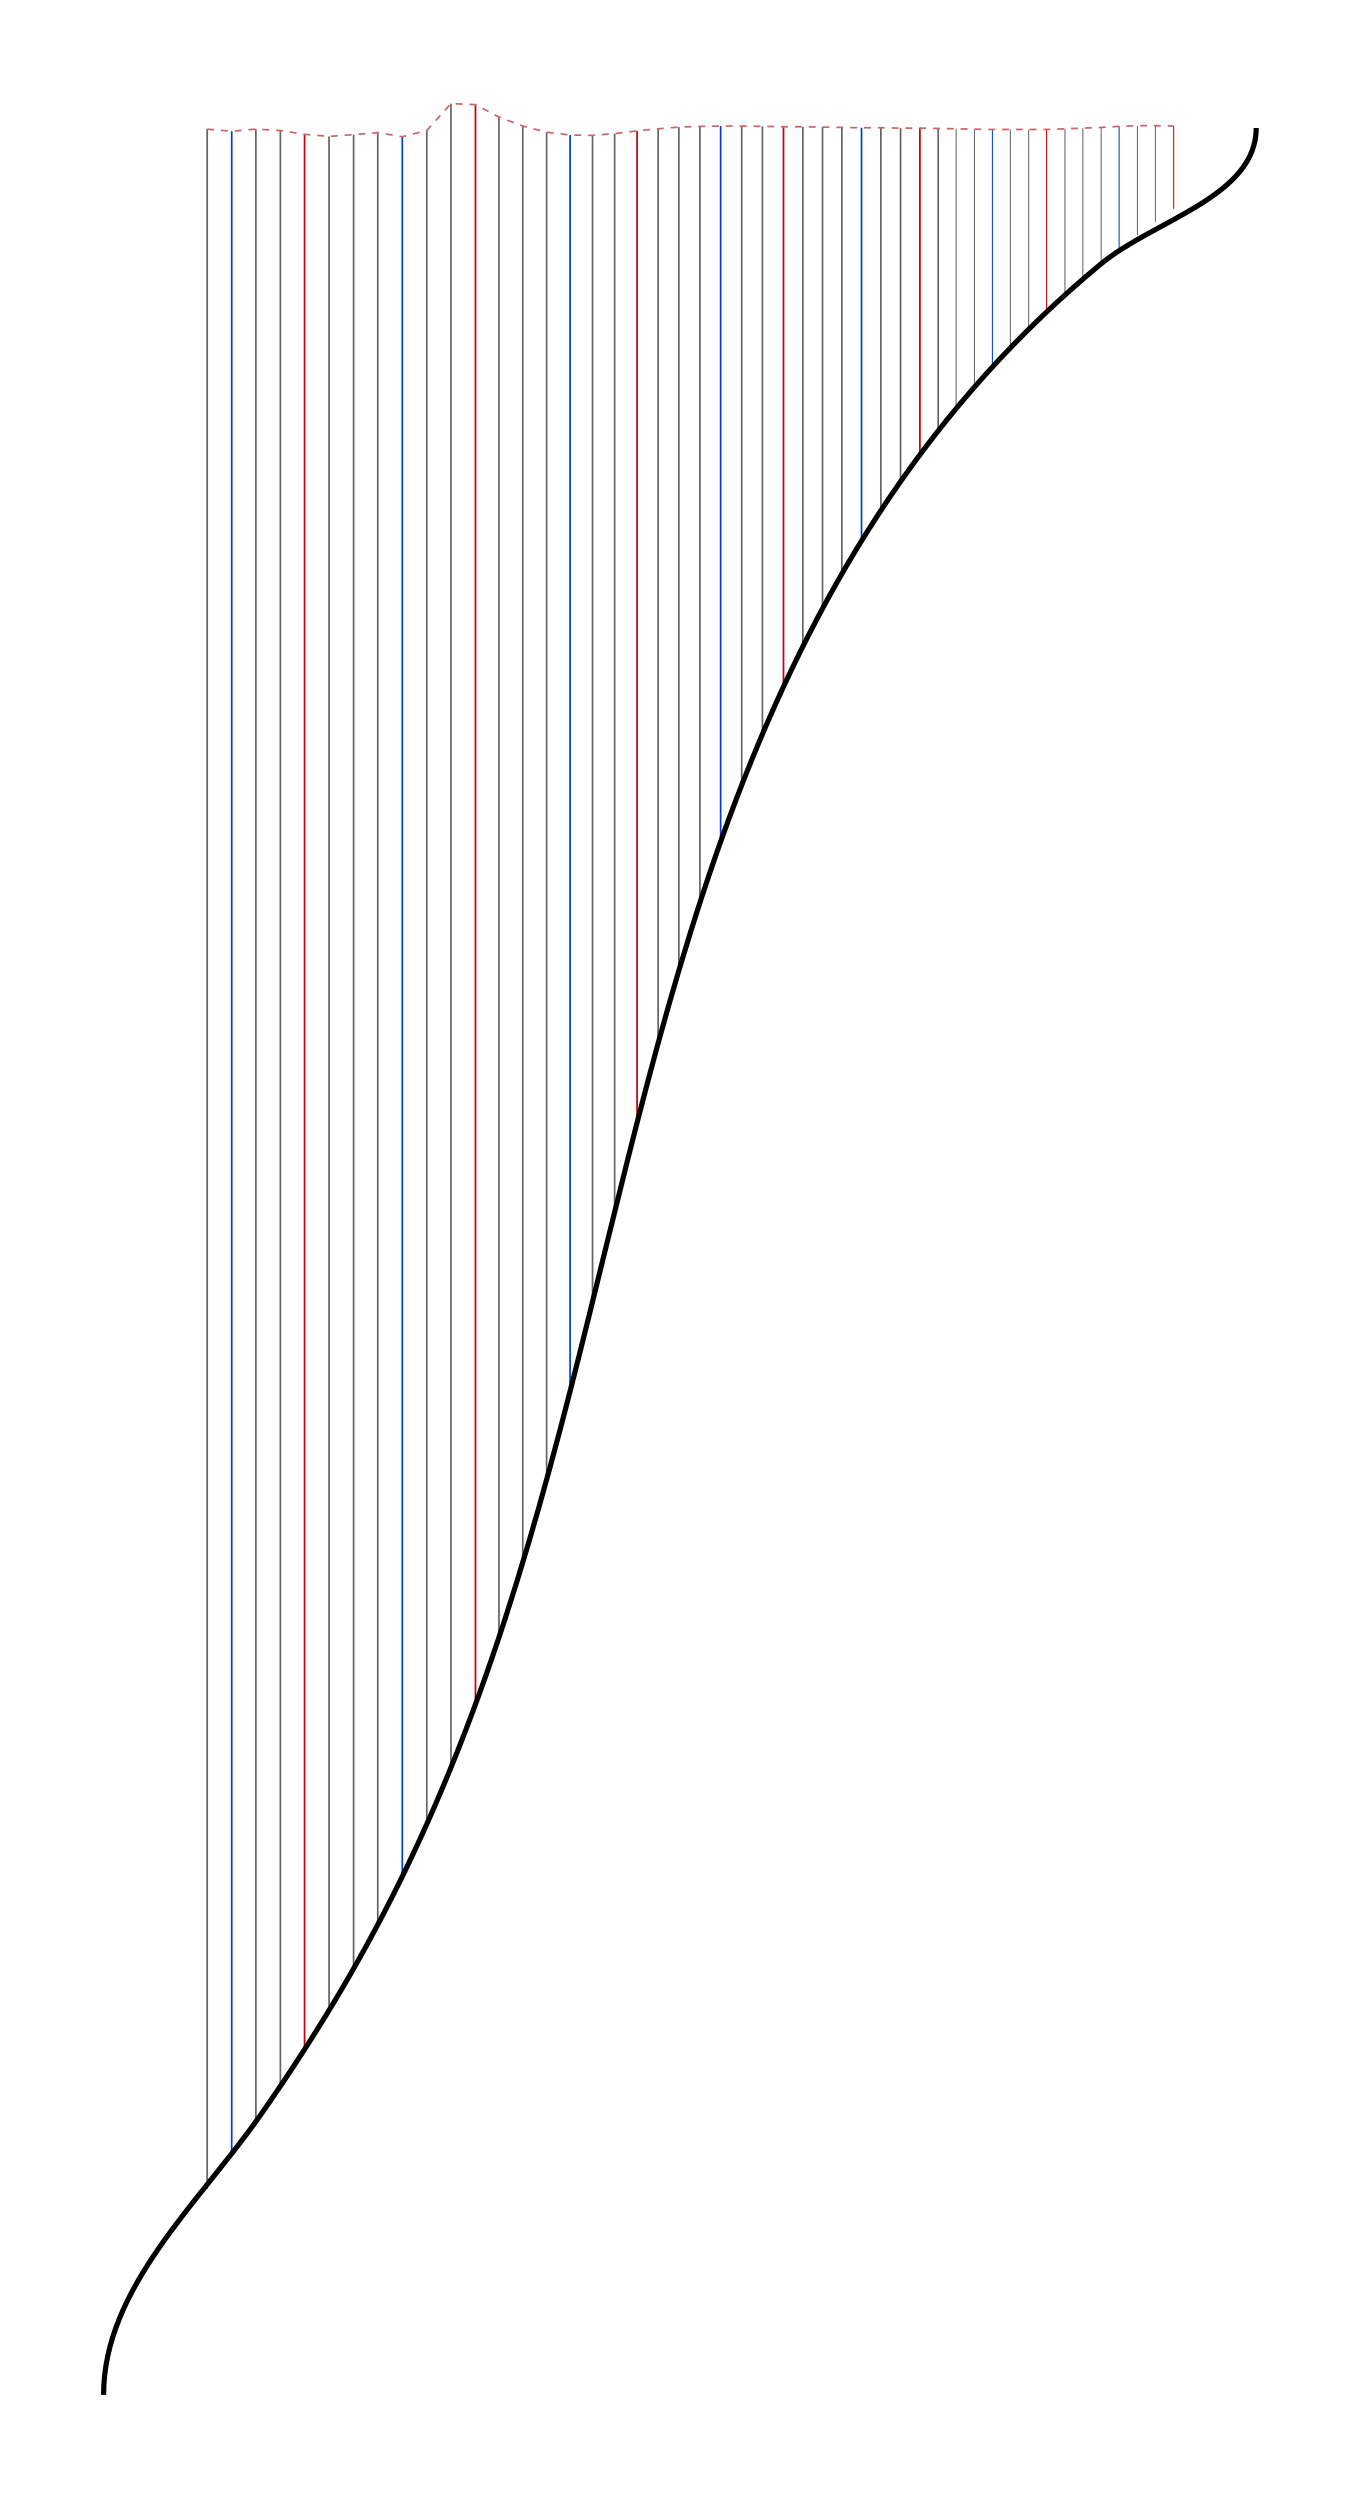
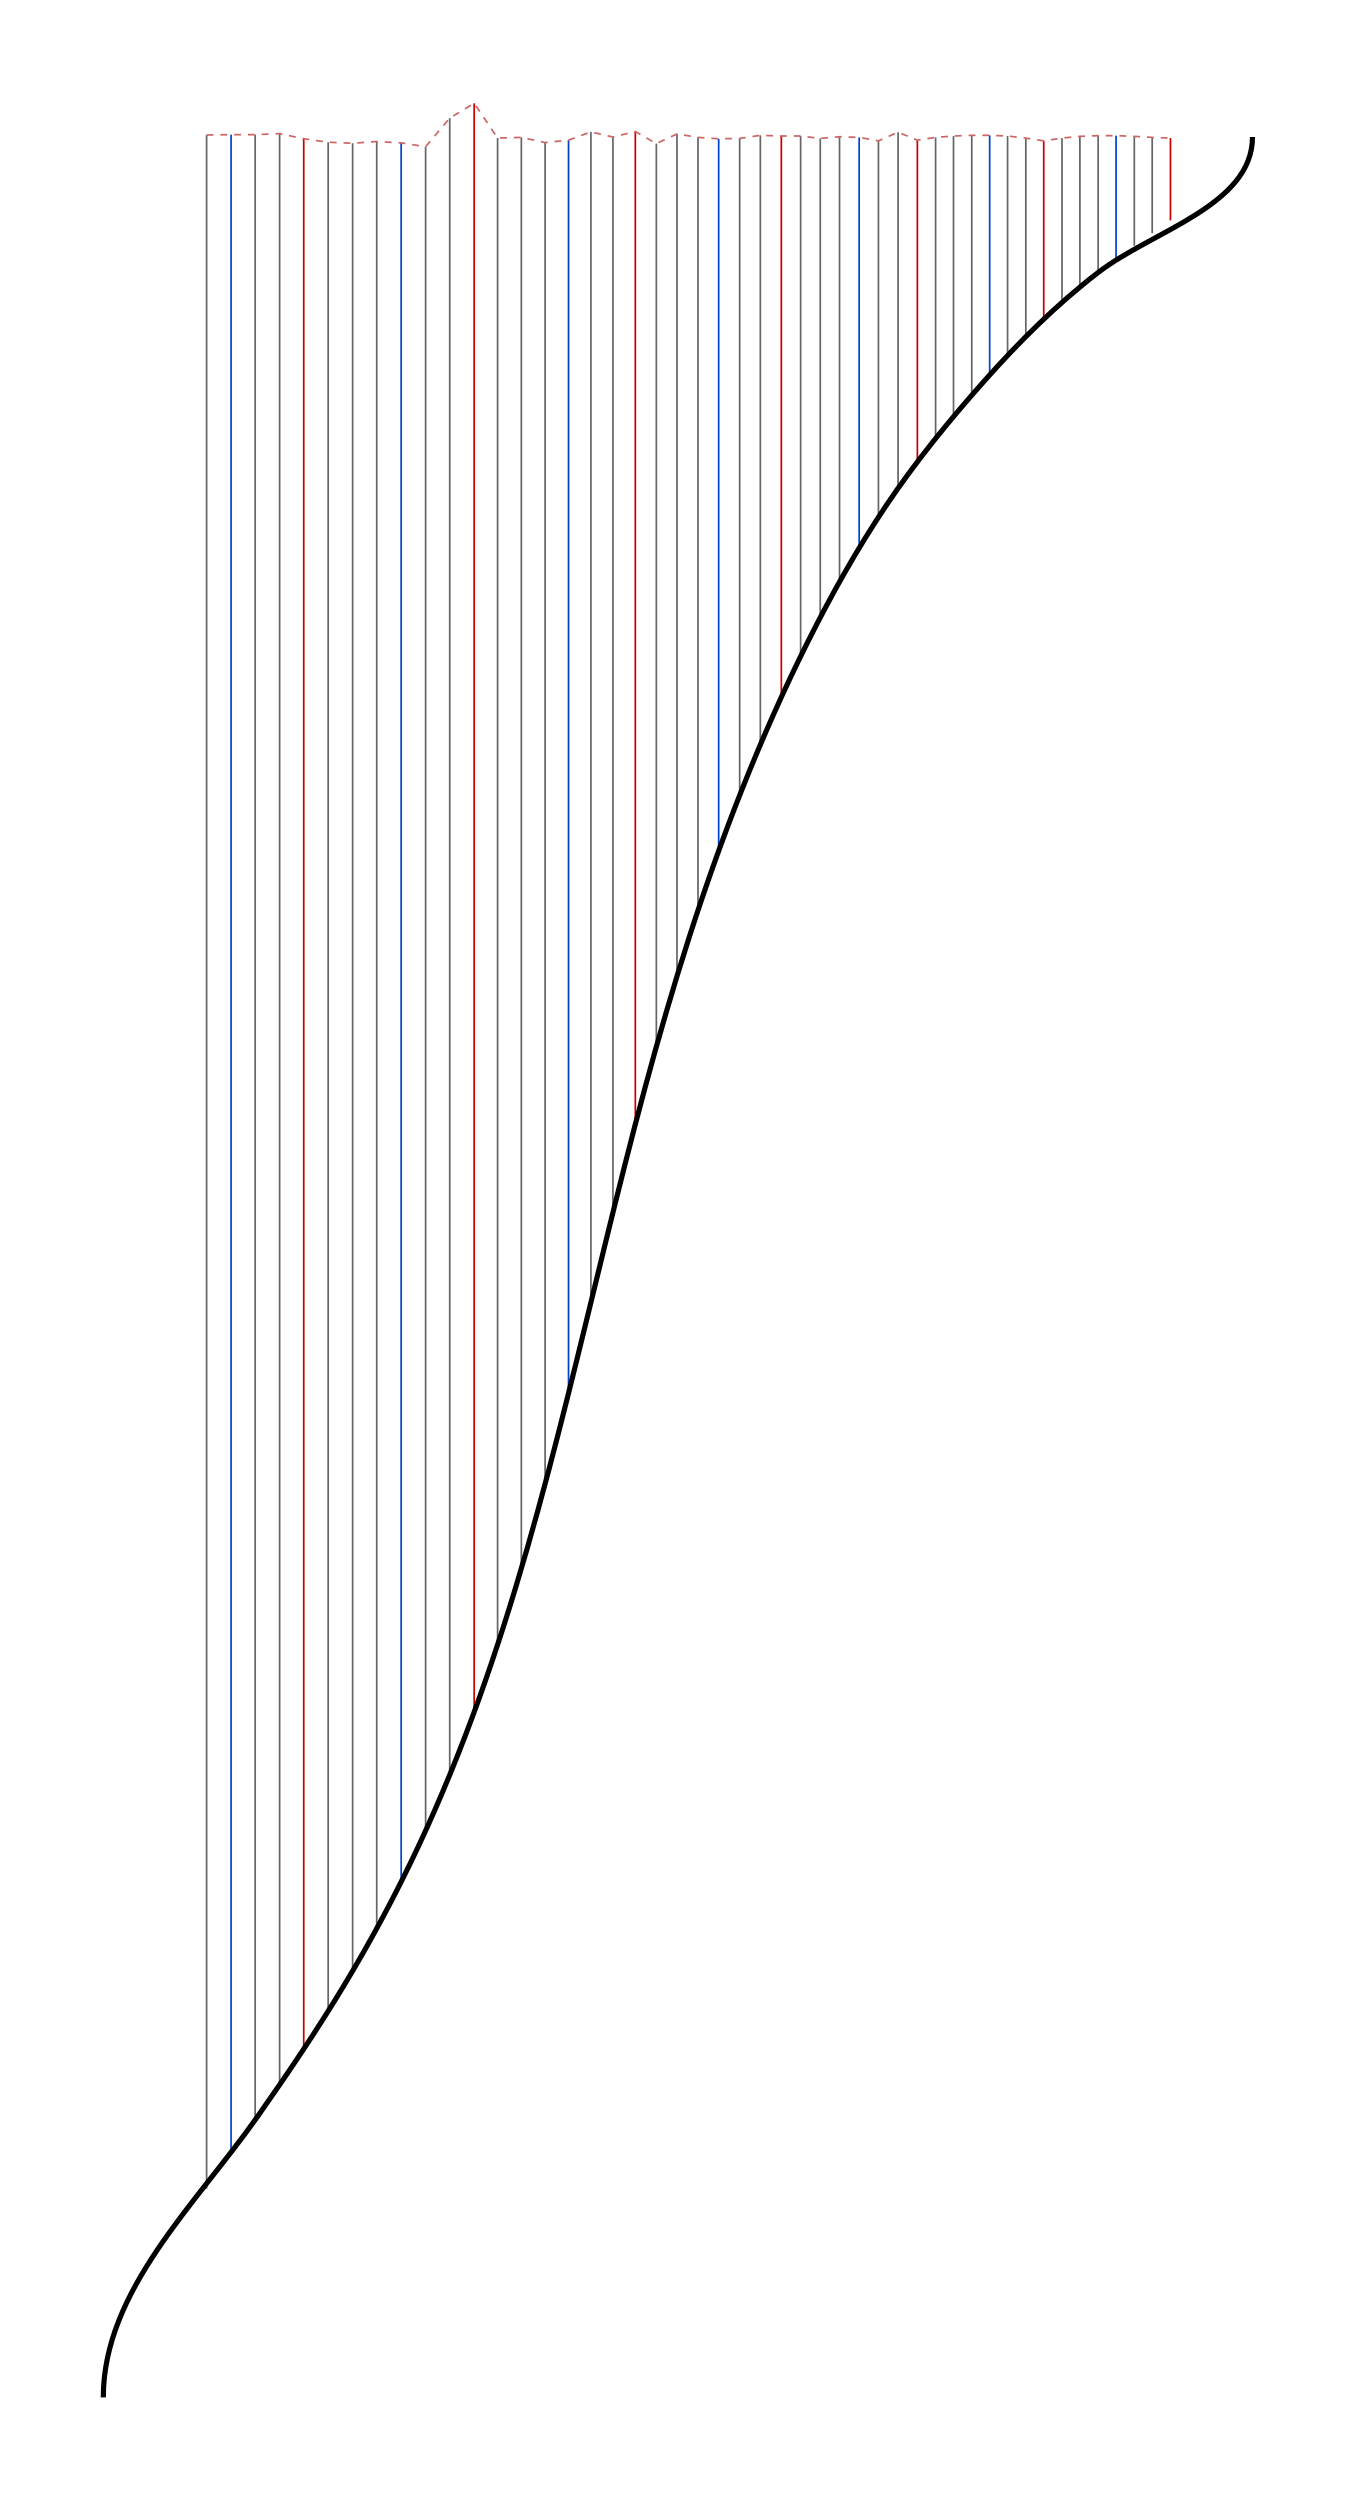
- <svg xmlns="http://www.w3.org/2000/svg" width="394" height="724" viewBox="0 0 394 724">
-   <line x1="60.0" y1="37.4" x2="60.0" y2="633.9" stroke="#666" stroke-width="0.5" />
-   <line x1="67.1" y1="38.0" x2="67.1" y2="624.3" stroke="#0044cc" stroke-width="0.5" />
-   <line x1="74.1" y1="37.4" x2="74.1" y2="614.4" stroke="#666" stroke-width="0.5" />
-   <line x1="81.2" y1="37.8" x2="81.2" y2="604.2" stroke="#666" stroke-width="0.5" />
-   <line x1="88.2" y1="38.9" x2="88.2" y2="593.5" stroke="#cc0000" stroke-width="0.5" />
-   <line x1="95.3" y1="39.5" x2="95.3" y2="582.2" stroke="#666" stroke-width="0.5" />
-   <line x1="102.4" y1="39.0" x2="102.4" y2="570.2" stroke="#666" stroke-width="0.5" />
-   <line x1="109.4" y1="38.4" x2="109.4" y2="557.3" stroke="#666" stroke-width="0.5" />
-   <line x1="116.5" y1="39.6" x2="116.5" y2="543.4" stroke="#0044cc" stroke-width="0.5" />
-   <line x1="123.6" y1="37.8" x2="123.6" y2="528.4" stroke="#666" stroke-width="0.5" />
-   <line x1="130.6" y1="30.0" x2="130.6" y2="511.8" stroke="#666" stroke-width="0.5" />
-   <line x1="137.7" y1="30.3" x2="137.7" y2="493.6" stroke="#cc0000" stroke-width="0.5" />
-   <line x1="144.5" y1="33.9" x2="144.5" y2="474.1" stroke="#666" stroke-width="0.5" />
-   <line x1="151.4" y1="36.5" x2="151.4" y2="452.5" stroke="#666" stroke-width="0.5" />
-   <line x1="158.3" y1="38.3" x2="158.3" y2="428.7" stroke="#666" stroke-width="0.5" />
-   <line x1="165.1" y1="39.1" x2="165.1" y2="402.8" stroke="#0044cc" stroke-width="0.5" />
-   <line x1="171.6" y1="39.2" x2="171.6" y2="377.1" stroke="#666" stroke-width="0.5" />
-   <line x1="178.0" y1="38.7" x2="178.0" y2="350.8" stroke="#666" stroke-width="0.5" />
-   <line x1="184.5" y1="37.9" x2="184.5" y2="325.2" stroke="#cc0000" stroke-width="0.5" />
-   <line x1="190.6" y1="37.3" x2="190.6" y2="302.3" stroke="#666" stroke-width="0.5" />
-   <line x1="196.6" y1="36.8" x2="196.6" y2="281.0" stroke="#666" stroke-width="0.5" />
-   <line x1="202.7" y1="36.6" x2="202.7" y2="261.5" stroke="#666" stroke-width="0.5" />
-   <line x1="208.7" y1="36.5" x2="208.7" y2="243.7" stroke="#0044cc" stroke-width="0.5" />
-   <line x1="214.8" y1="36.5" x2="214.8" y2="227.5" stroke="#666" stroke-width="0.5" />
-   <line x1="220.8" y1="36.6" x2="220.8" y2="212.6" stroke="#666" stroke-width="0.5" />
-   <line x1="226.9" y1="36.7" x2="226.9" y2="199.0" stroke="#cc0000" stroke-width="0.5" />
-   <line x1="232.5" y1="36.7" x2="232.5" y2="187.2" stroke="#666" stroke-width="0.5" />
-   <line x1="238.2" y1="36.8" x2="238.2" y2="176.3" stroke="#666" stroke-width="0.5" />
-   <line x1="243.8" y1="36.9" x2="243.8" y2="166.2" stroke="#666" stroke-width="0.5" />
-   <line x1="249.5" y1="37.0" x2="249.5" y2="156.7" stroke="#0044cc" stroke-width="0.5" />
-   <line x1="255.1" y1="37.0" x2="255.1" y2="147.8" stroke="#666" stroke-width="0.5" />
-   <line x1="260.8" y1="37.1" x2="260.8" y2="139.5" stroke="#666" stroke-width="0.5" />
-   <line x1="266.4" y1="37.1" x2="266.4" y2="131.7" stroke="#cc0000" stroke-width="0.5" />
-   <line x1="271.7" y1="37.2" x2="271.7" y2="124.8" stroke="#666" stroke-width="0.5" />
-   <line x1="276.9" y1="37.3" x2="276.9" y2="118.3" stroke="#666" stroke-width="0.3" />
-   <line x1="282.2" y1="37.4" x2="282.2" y2="112.1" stroke="#666" stroke-width="0.3" />
-   <line x1="287.4" y1="37.5" x2="287.4" y2="106.3" stroke="#0044cc" stroke-width="0.3" />
-   <line x1="292.6" y1="37.5" x2="292.6" y2="100.7" stroke="#666" stroke-width="0.3" />
-   <line x1="297.9" y1="37.5" x2="297.9" y2="95.4" stroke="#666" stroke-width="0.3" />
-   <line x1="303.1" y1="37.5" x2="303.1" y2="90.3" stroke="#cc0000" stroke-width="0.3" />
-   <line x1="308.4" y1="37.3" x2="308.4" y2="85.4" stroke="#666" stroke-width="0.3" />
-   <line x1="313.6" y1="37.1" x2="313.6" y2="80.8" stroke="#666" stroke-width="0.3" />
-   <line x1="318.9" y1="36.9" x2="318.9" y2="76.4" stroke="#666" stroke-width="0.3" />
-   <line x1="324.1" y1="36.6" x2="324.1" y2="72.2" stroke="#0044cc" stroke-width="0.3" />
-   <line x1="329.4" y1="36.4" x2="329.4" y2="68.1" stroke="#666" stroke-width="0.3" />
-   <line x1="334.6" y1="36.4" x2="334.6" y2="64.2" stroke="#666" stroke-width="0.3" />
-   <line x1="339.9" y1="36.5" x2="339.9" y2="60.5" stroke="#cc0000" stroke-width="0.3" />
-   <path d="M 60.0,37.4 L 67.1,38.0 L 74.1,37.4 L 81.2,37.8 L 88.2,38.9 L 95.3,39.5 L 102.4,39.0 L 109.4,38.4 L 116.5,39.6 L 123.6,37.8 L 130.6,30.0 L 137.7,30.3 L 144.5,33.9 L 151.4,36.5 L 158.3,38.3 L 165.1,39.1 L 171.6,39.2 L 178.0,38.7 L 184.5,37.9 L 190.6,37.3 L 196.6,36.8 L 202.7,36.6 L 208.7,36.5 L 214.8,36.5 L 220.8,36.6 L 226.9,36.7 L 232.5,36.7 L 238.2,36.8 L 243.8,36.9 L 249.5,37.0 L 255.1,37.0 L 260.8,37.1 L 266.4,37.1 L 271.7,37.2 L 276.9,37.3 L 282.2,37.4 L 287.4,37.5 L 292.6,37.5 L 297.9,37.5 L 303.1,37.5 L 308.4,37.3 L 313.6,37.1 L 318.9,36.9 L 324.1,36.6 L 329.4,36.4 L 334.6,36.4 L 339.9,36.5" fill="none" stroke="#c66" stroke-width="0.5" stroke-dasharray="2,2" />
-   <path d="M 30.00,693.56 C 30.00,662.64 57.64,637.98 75.36,612.64 C 84.16,600.04 92.54,587.12 100.27,573.83 C 107.96,560.60 115.02,546.98 121.42,533.07 C 127.80,519.20 133.54,505.04 138.75,490.69 C 143.96,476.36 148.65,461.83 152.97,447.20 C 157.30,432.56 161.27,417.81 165.07,403.02 C 168.87,388.19 172.50,373.32 176.16,358.45 C 179.83,343.55 183.52,328.66 187.44,313.82 C 191.37,298.97 195.53,284.16 200.12,269.50 C 204.70,254.83 209.72,240.28 215.34,225.97 C 220.95,211.68 227.18,197.62 234.16,183.95 C 241.12,170.31 248.86,157.03 257.43,144.35 C 265.99,131.67 275.42,119.54 285.66,108.18 C 295.93,96.81 307.05,86.16 318.87,76.40 C 334.22,63.73 363.80,56.98 363.80,37.07" fill="none" stroke="black" stroke-width="1.5" />
+ <svg xmlns="http://www.w3.org/2000/svg" width="394" height="726" viewBox="0 0 394 726">
+   <line x1="60.0" y1="39.2" x2="60.0" y2="635.6" stroke="#666" stroke-width="0.5" />
+   <line x1="67.1" y1="39.1" x2="67.1" y2="625.6" stroke="#0044cc" stroke-width="0.5" />
+   <line x1="74.1" y1="39.1" x2="74.1" y2="615.6" stroke="#666" stroke-width="0.5" />
+   <line x1="81.2" y1="38.8" x2="81.2" y2="605.4" stroke="#666" stroke-width="0.5" />
+   <line x1="88.2" y1="40.3" x2="88.2" y2="595.0" stroke="#cc0000" stroke-width="0.5" />
+   <line x1="95.3" y1="41.3" x2="95.3" y2="584.0" stroke="#666" stroke-width="0.5" />
+   <line x1="102.4" y1="41.6" x2="102.4" y2="572.4" stroke="#666" stroke-width="0.5" />
+   <line x1="109.4" y1="41.1" x2="109.4" y2="560.0" stroke="#666" stroke-width="0.5" />
+   <line x1="116.5" y1="41.5" x2="116.5" y2="546.5" stroke="#0044cc" stroke-width="0.5" />
+   <line x1="123.6" y1="42.6" x2="123.6" y2="531.7" stroke="#666" stroke-width="0.5" />
+   <line x1="130.6" y1="34.3" x2="130.6" y2="515.4" stroke="#666" stroke-width="0.5" />
+   <line x1="137.7" y1="30.0" x2="137.7" y2="497.2" stroke="#cc0000" stroke-width="0.5" />
+   <line x1="144.5" y1="40.1" x2="144.5" y2="477.5" stroke="#666" stroke-width="0.5" />
+   <line x1="151.4" y1="39.9" x2="151.4" y2="455.5" stroke="#666" stroke-width="0.5" />
+   <line x1="158.3" y1="41.4" x2="158.3" y2="431.1" stroke="#666" stroke-width="0.5" />
+   <line x1="165.1" y1="40.7" x2="165.1" y2="404.5" stroke="#0044cc" stroke-width="0.5" />
+   <line x1="171.6" y1="38.3" x2="171.6" y2="378.3" stroke="#666" stroke-width="0.5" />
+   <line x1="178.0" y1="39.8" x2="178.0" y2="351.9" stroke="#666" stroke-width="0.5" />
+   <line x1="184.5" y1="38.2" x2="184.5" y2="326.5" stroke="#cc0000" stroke-width="0.5" />
+   <line x1="190.6" y1="41.7" x2="190.6" y2="304.2" stroke="#666" stroke-width="0.5" />
+   <line x1="196.6" y1="38.9" x2="196.6" y2="283.5" stroke="#666" stroke-width="0.5" />
+   <line x1="202.7" y1="39.9" x2="202.7" y2="264.5" stroke="#666" stroke-width="0.5" />
+   <line x1="208.7" y1="40.3" x2="208.7" y2="247.1" stroke="#0044cc" stroke-width="0.5" />
+   <line x1="214.8" y1="40.2" x2="214.8" y2="231.1" stroke="#666" stroke-width="0.5" />
+   <line x1="220.8" y1="39.3" x2="220.8" y2="216.2" stroke="#666" stroke-width="0.5" />
+   <line x1="226.9" y1="39.5" x2="226.9" y2="202.5" stroke="#cc0000" stroke-width="0.5" />
+   <line x1="232.5" y1="39.5" x2="232.5" y2="190.6" stroke="#666" stroke-width="0.5" />
+   <line x1="238.2" y1="40.2" x2="238.2" y2="179.4" stroke="#666" stroke-width="0.5" />
+   <line x1="243.8" y1="39.7" x2="243.8" y2="169.0" stroke="#666" stroke-width="0.5" />
+   <line x1="249.5" y1="39.9" x2="249.5" y2="159.2" stroke="#0044cc" stroke-width="0.5" />
+   <line x1="255.1" y1="40.9" x2="255.1" y2="150.2" stroke="#666" stroke-width="0.5" />
+   <line x1="260.8" y1="38.4" x2="260.8" y2="141.8" stroke="#666" stroke-width="0.5" />
+   <line x1="266.4" y1="40.7" x2="266.4" y2="134.1" stroke="#cc0000" stroke-width="0.5" />
+   <line x1="271.7" y1="39.9" x2="271.7" y2="127.4" stroke="#666" stroke-width="0.5" />
+   <line x1="276.9" y1="39.5" x2="276.9" y2="121.0" stroke="#666" stroke-width="0.5" />
+   <line x1="282.2" y1="39.3" x2="282.2" y2="114.8" stroke="#666" stroke-width="0.5" />
+   <line x1="287.4" y1="39.3" x2="287.4" y2="108.9" stroke="#0044cc" stroke-width="0.5" />
+   <line x1="292.6" y1="39.5" x2="292.6" y2="103.2" stroke="#666" stroke-width="0.5" />
+   <line x1="297.9" y1="40.1" x2="297.9" y2="97.7" stroke="#666" stroke-width="0.5" />
+   <line x1="303.1" y1="40.9" x2="303.1" y2="92.6" stroke="#cc0000" stroke-width="0.5" />
+   <line x1="308.4" y1="40.1" x2="308.4" y2="87.8" stroke="#666" stroke-width="0.5" />
+   <line x1="313.6" y1="39.6" x2="313.6" y2="83.3" stroke="#666" stroke-width="0.5" />
+   <line x1="318.9" y1="39.4" x2="318.9" y2="79.2" stroke="#666" stroke-width="0.5" />
+   <line x1="324.1" y1="39.4" x2="324.1" y2="75.2" stroke="#0044cc" stroke-width="0.5" />
+   <line x1="329.4" y1="39.6" x2="329.4" y2="71.4" stroke="#666" stroke-width="0.5" />
+   <line x1="334.6" y1="39.9" x2="334.6" y2="67.7" stroke="#666" stroke-width="0.5" />
+   <line x1="339.9" y1="40.1" x2="339.9" y2="64.0" stroke="#cc0000" stroke-width="0.5" />
+   <path d="M 60.0,39.2 L 67.1,39.1 L 74.1,39.1 L 81.2,38.8 L 88.2,40.3 L 95.3,41.3 L 102.4,41.6 L 109.4,41.1 L 116.5,41.5 L 123.6,42.6 L 130.6,34.3 L 137.7,30.0 L 144.5,40.1 L 151.4,39.9 L 158.3,41.4 L 165.1,40.7 L 171.6,38.3 L 178.0,39.8 L 184.5,38.2 L 190.6,41.7 L 196.6,38.9 L 202.7,39.9 L 208.7,40.3 L 214.8,40.2 L 220.8,39.3 L 226.9,39.5 L 232.5,39.5 L 238.2,40.2 L 243.8,39.7 L 249.5,39.9 L 255.1,40.9 L 260.8,38.4 L 266.4,40.7 L 271.7,39.9 L 276.9,39.5 L 282.2,39.3 L 287.4,39.3 L 292.6,39.5 L 297.9,40.1 L 303.1,40.9 L 308.4,40.1 L 313.6,39.6 L 318.9,39.4 L 324.1,39.4 L 329.4,39.6 L 334.6,39.9 L 339.9,40.1" fill="none" stroke="#c66" stroke-width="0.5" stroke-dasharray="2,2" />
+   <path d="M 30.00,696.21 C 30.00,665.23 56.92,640.08 74.73,614.73 C 83.56,602.16 92.17,589.41 100.09,576.25 C 107.96,563.18 115.18,549.69 121.64,535.88 C 128.09,522.09 133.83,507.95 138.99,493.63 C 144.16,479.27 148.76,464.70 152.99,450.04 C 157.23,435.32 161.11,420.50 164.84,405.64 C 168.58,390.75 172.17,375.81 175.83,360.90 C 179.49,345.98 183.22,331.07 187.22,316.23 C 191.22,301.41 195.49,286.65 200.19,272.03 C 204.88,257.43 210.02,242.95 215.69,228.70 C 221.37,214.45 227.58,200.40 234.44,186.68 C 241.28,172.99 248.78,159.57 257.31,146.85 C 265.83,134.15 275.54,122.23 285.70,110.79 C 295.84,99.35 306.77,88.46 318.89,79.14 C 334.65,67.01 363.72,59.67 363.72,39.78" fill="none" stroke="black" stroke-width="1.5" />
</svg>
